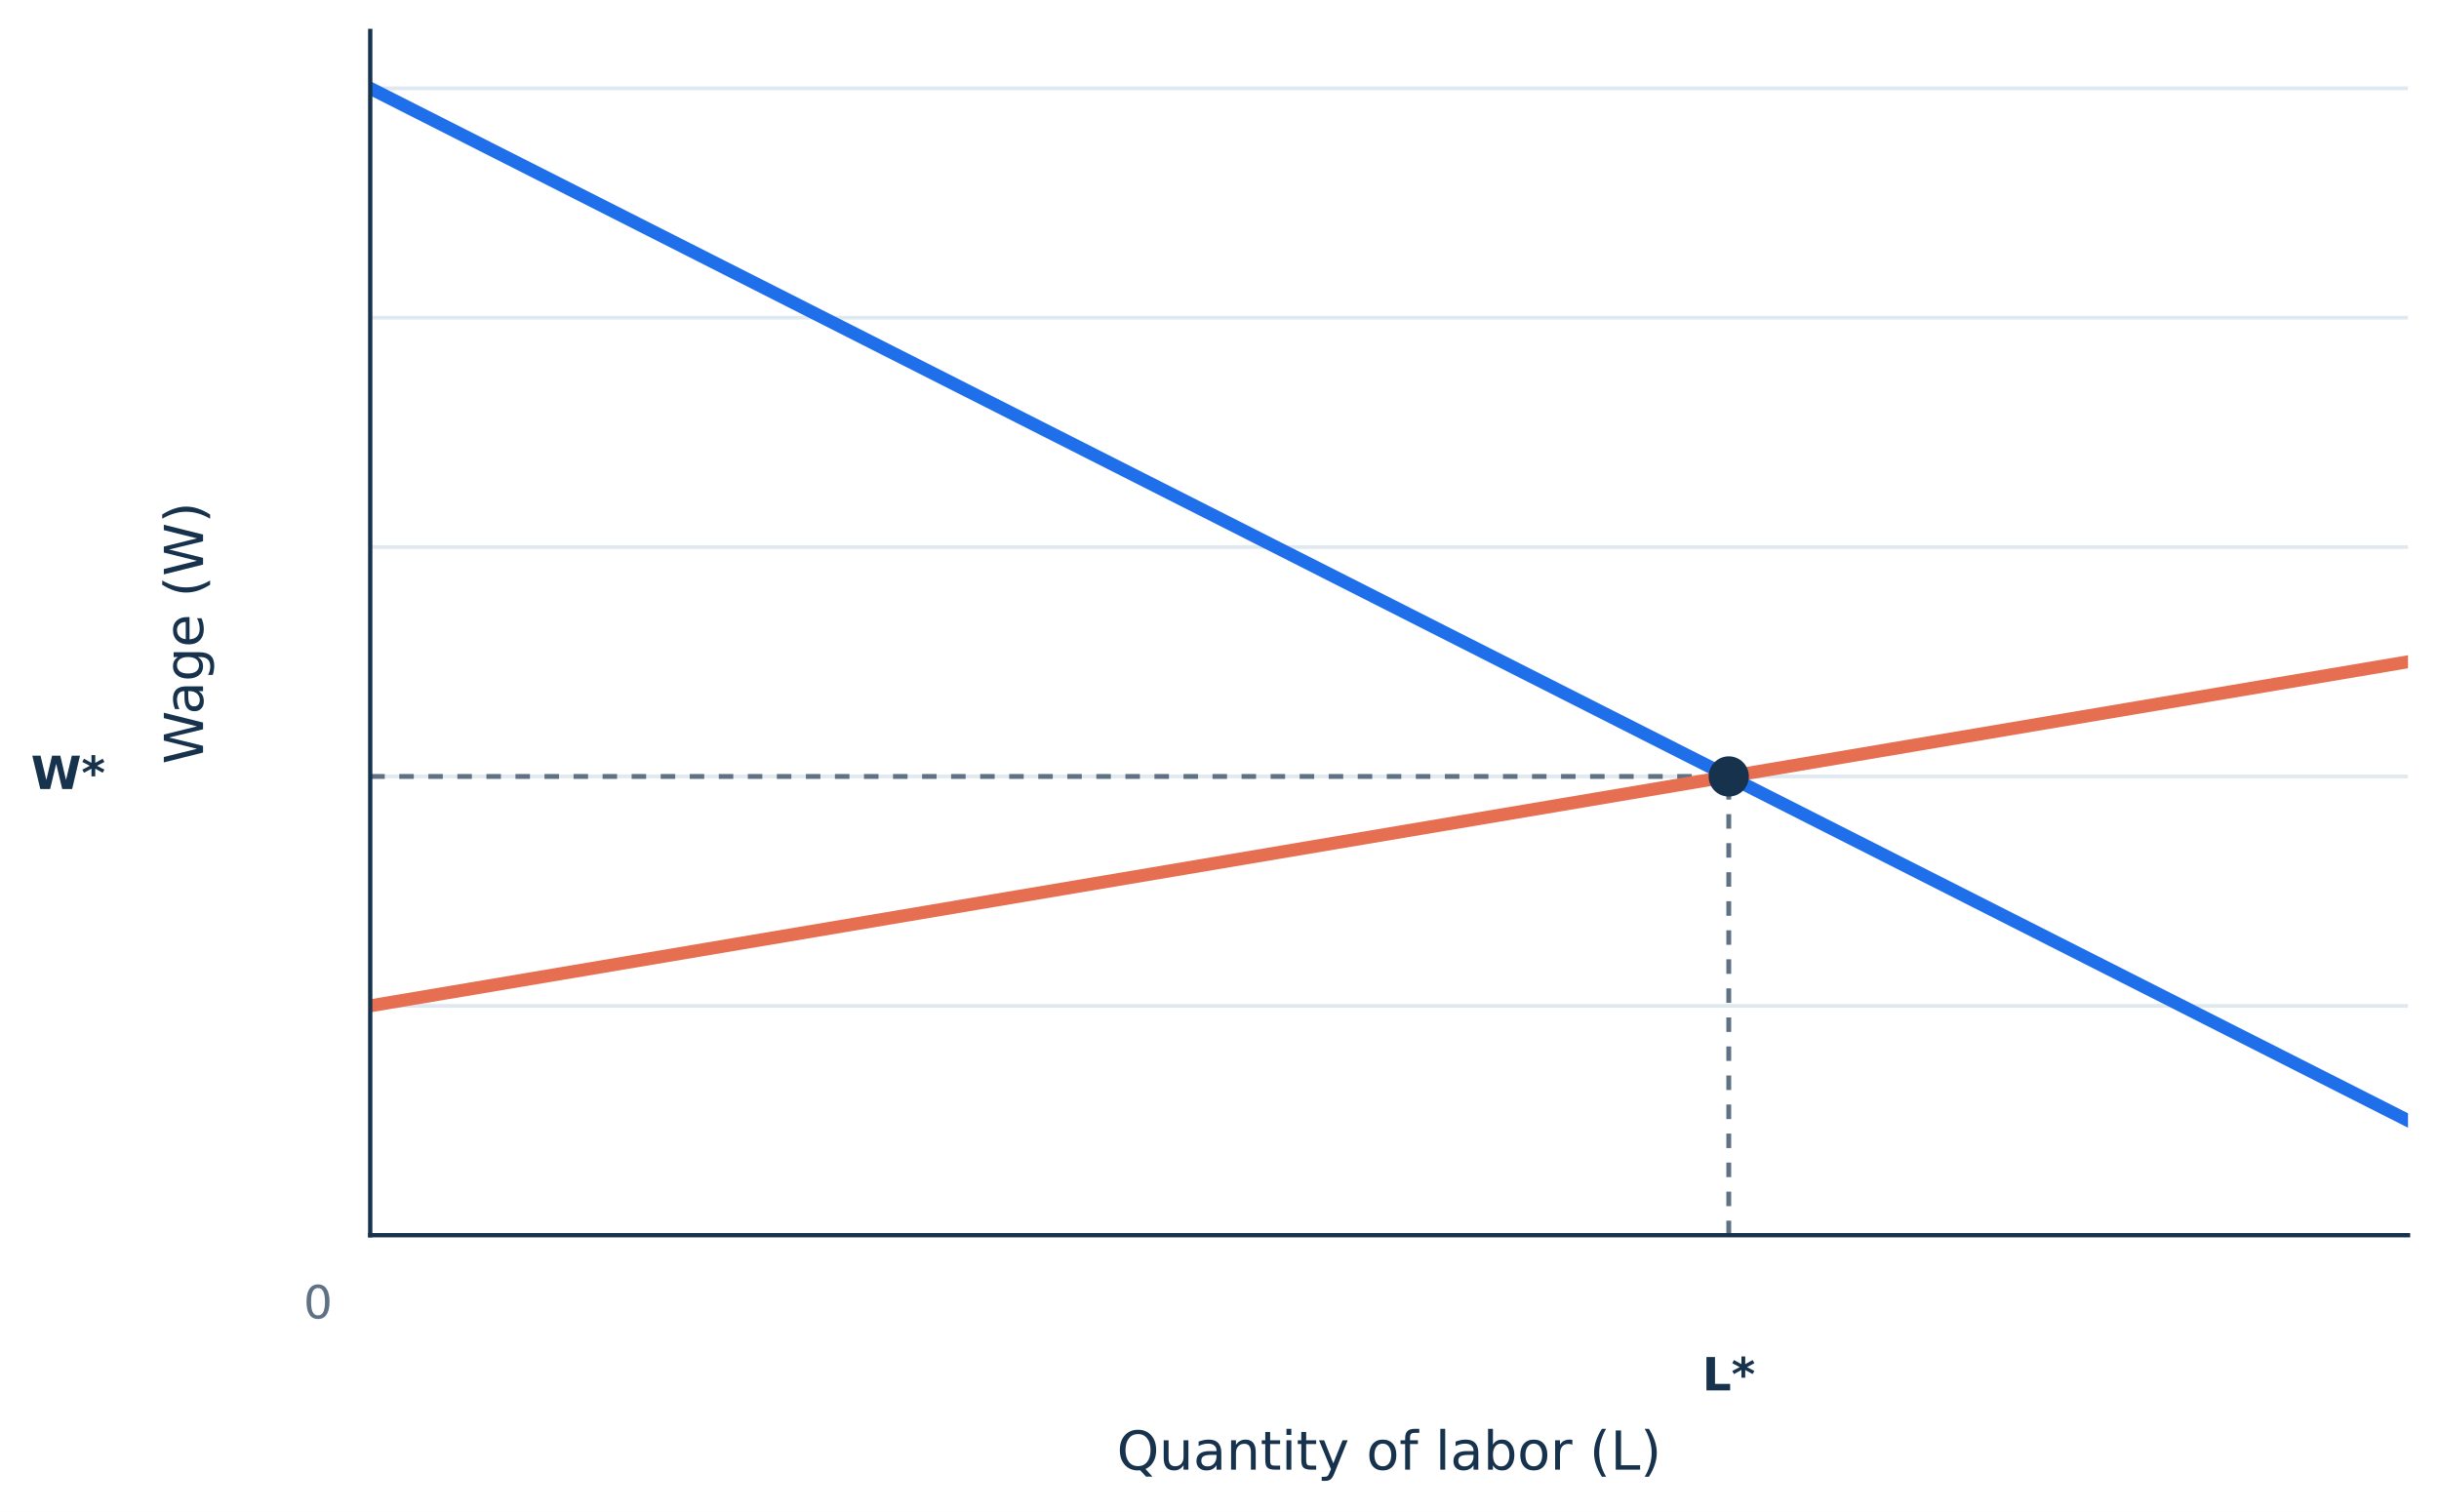
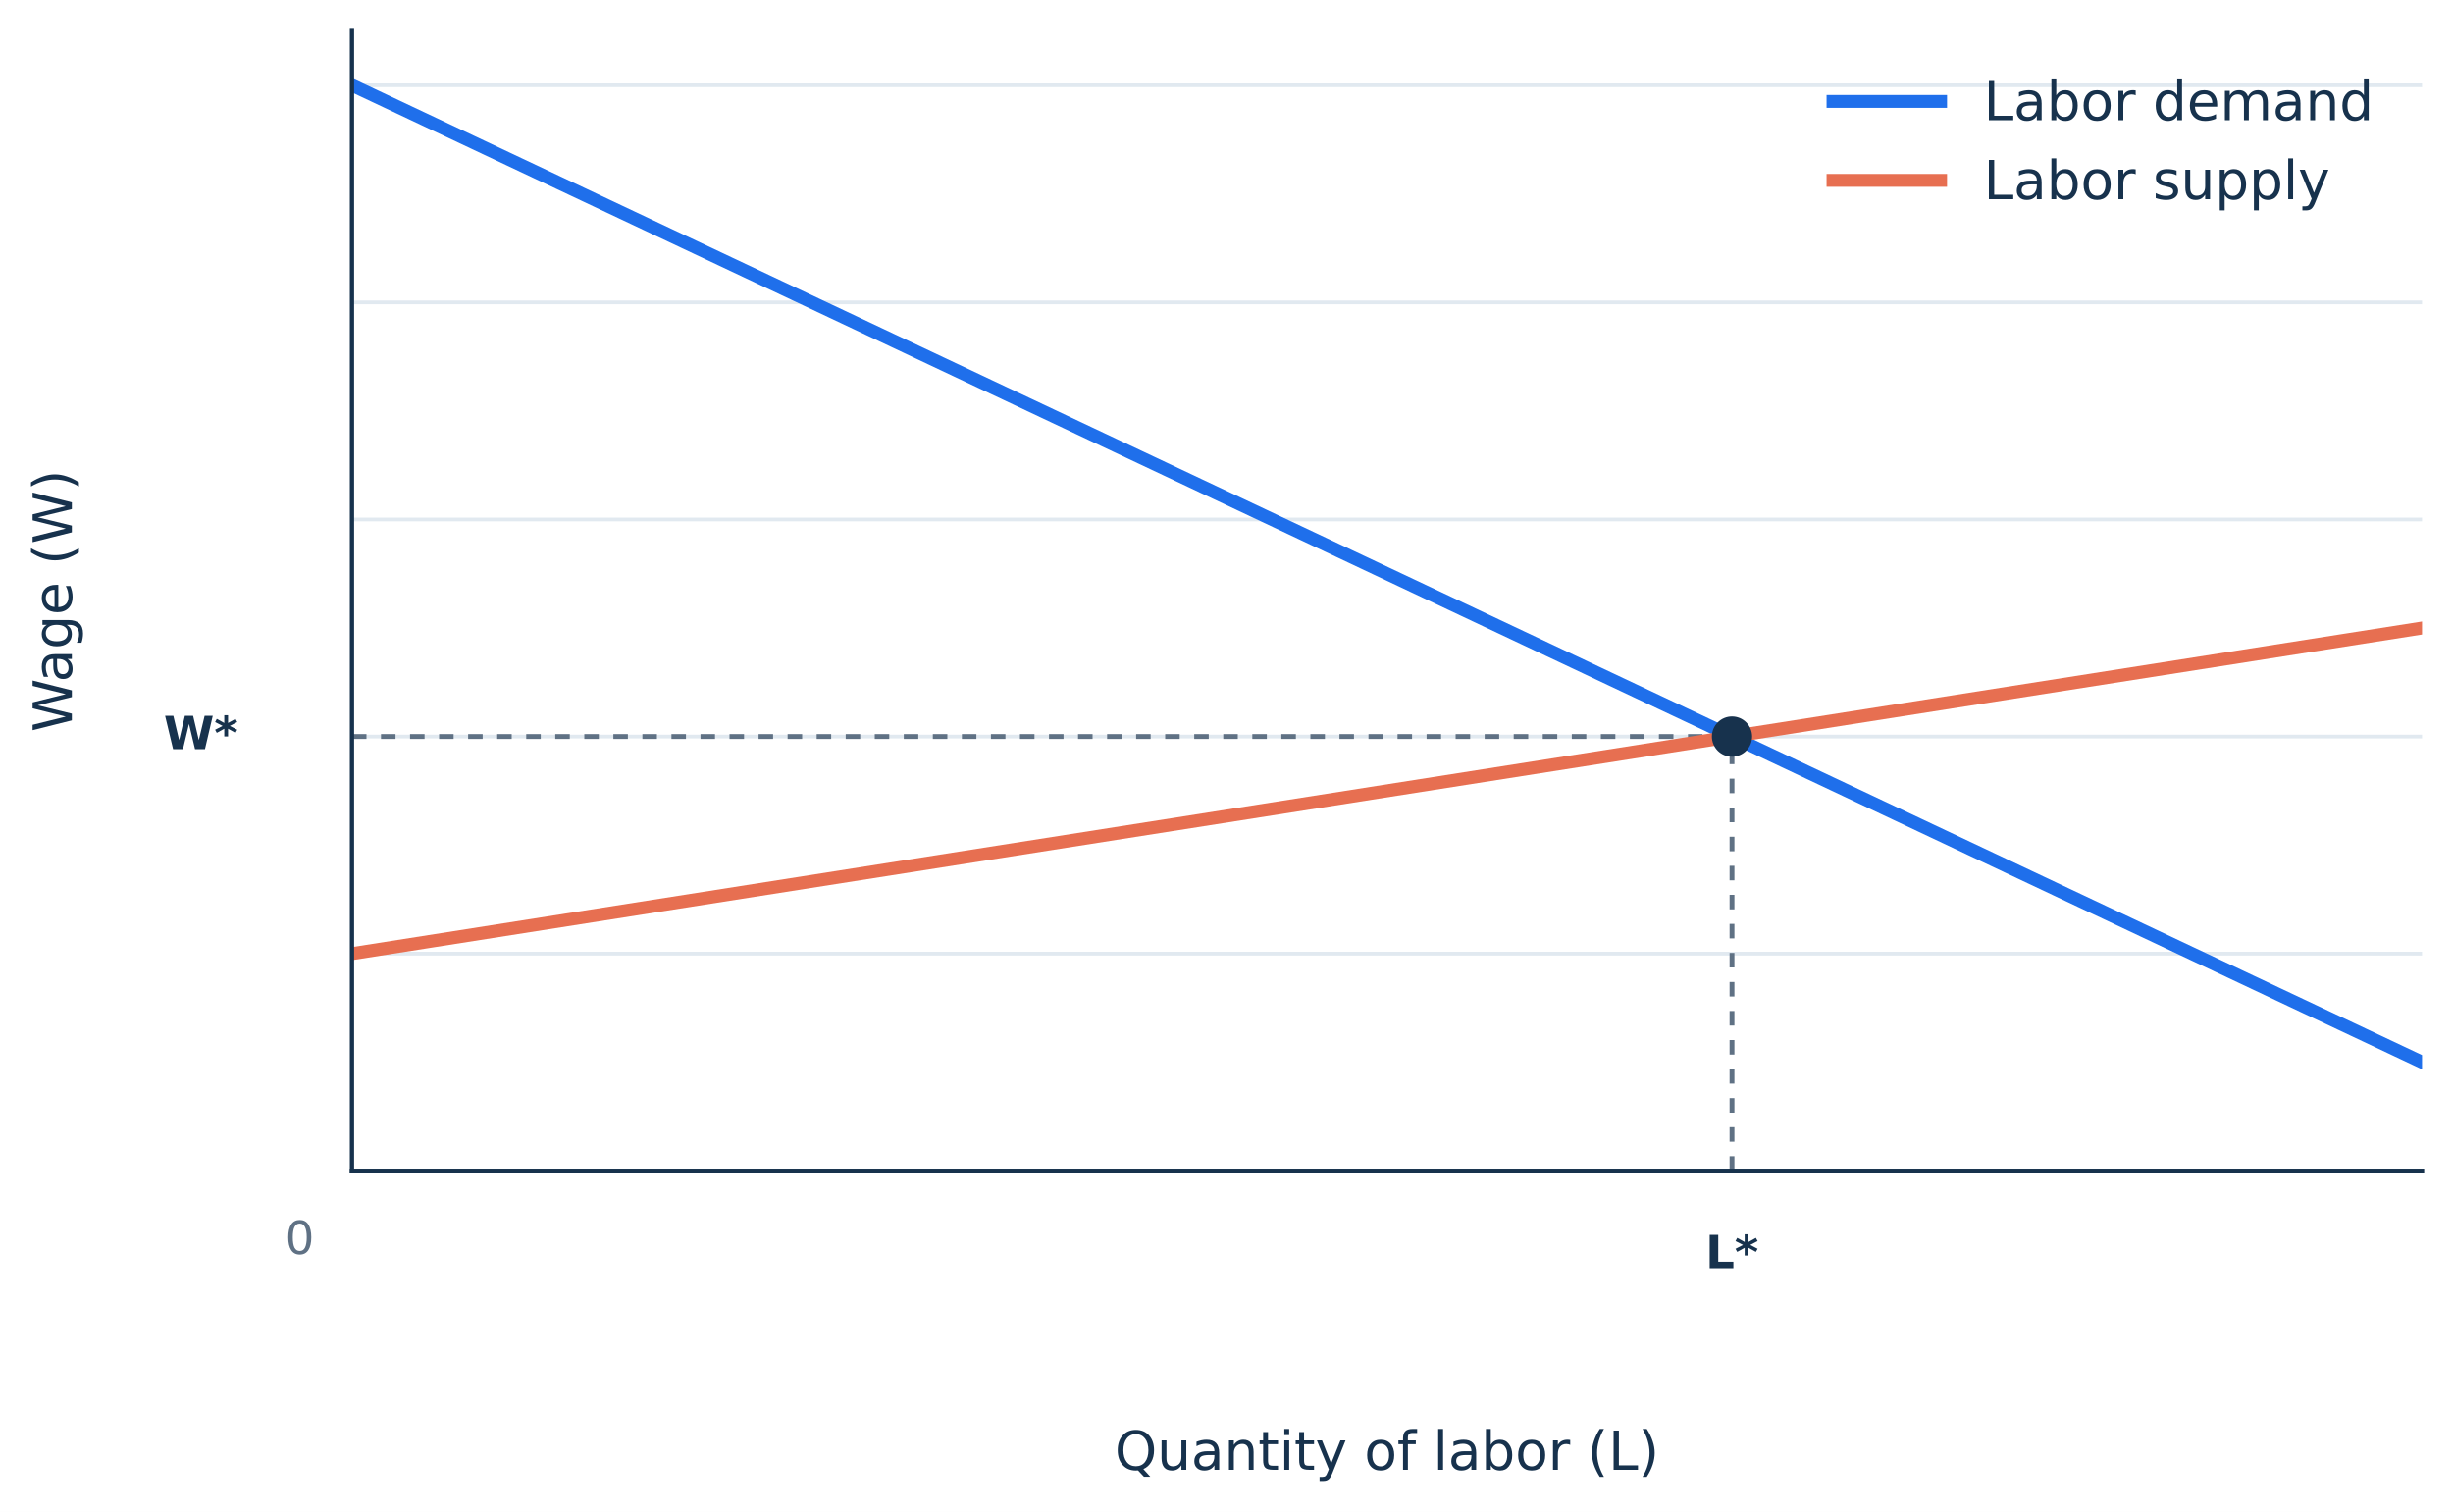
- <svg xmlns="http://www.w3.org/2000/svg" xmlns:xlink="http://www.w3.org/1999/xlink" width="453.465pt" height="281.118pt" viewBox="0 0 453.465 281.118" version="1.1">
+ <svg xmlns="http://www.w3.org/2000/svg" xmlns:xlink="http://www.w3.org/1999/xlink" width="456.078pt" height="281.118pt" viewBox="0 0 456.078 281.118" version="1.1">
  <defs>
    <style type="text/css">*{stroke-linejoin: round; stroke-linecap: butt}</style>
  </defs>
  <g id="figure_1">
    <g id="patch_1">
-       <path d="M 0 281.118  L 453.465 281.118  L 453.465 0  L 0 0  z " style="fill: #ffffff" />
+       <path d="M 0 281.118  L 456.078 281.118  L 456.078 0  L 0 0  z " style="fill: #ffffff" />
    </g>
    <g id="axes_1">
      <g id="patch_2">
-         <path d="M 68.834 229.68  L 447.705 229.68  L 447.705 5.76  L 68.834 5.76  z " style="fill: #ffffff" />
+         <path d="M 65.438 217.68  L 450.318 217.68  L 450.318 5.76  L 65.438 5.76  z " style="fill: #ffffff" />
      </g>
      <g id="matplotlib.axis_1">
        <g id="xtick_1">
          <g id="line2d_1" />
        </g>
        <g id="xtick_2">
          <g id="line2d_2" />
        </g>
        <g id="xtick_3">
          <g id="line2d_3" />
        </g>
        <g id="xtick_4">
          <g id="line2d_4" />
        </g>
        <g id="xtick_5">
          <g id="line2d_5" />
        </g>
        <g id="xtick_6">
          <g id="line2d_6" />
        </g>
        <g id="xtick_7">
          <g id="line2d_7" />
        </g>
        <g id="text_1">
-           <text style="font-size: 10px; font-family: 'DejaVu Sans'; text-anchor: middle; fill: #17324d" x="258.269" y="273.278" transform="rotate(-0 258.2693 273.2784)">Quantity of labor (L)</text>
+           <text style="font-size: 10px; font-family: 'DejaVu Sans'; text-anchor: middle; fill: #17324d" x="257.878" y="273.278" transform="rotate(-0 257.8781 273.2784)">Quantity of labor (L)</text>
        </g>
      </g>
      <g id="matplotlib.axis_2">
        <g id="ytick_1">
          <g id="line2d_8">
-             <path d="M 68.834 229.68  L 447.705 229.68  " clip-path="url(#p791a2a3856)" style="fill: none; stroke: #d9e3ec; stroke-opacity: 0.8; stroke-width: 0.7; stroke-linecap: square" />
+             <path d="M 65.438 217.68  L 450.318 217.68  " clip-path="url(#pebf7ecc125)" style="fill: none; stroke: #d9e3ec; stroke-opacity: 0.8; stroke-width: 0.7; stroke-linecap: square" />
          </g>
          <g id="line2d_9" />
        </g>
        <g id="ytick_2">
          <g id="line2d_10">
-             <path d="M 68.834 187.029  L 447.705 187.029  " clip-path="url(#p791a2a3856)" style="fill: none; stroke: #d9e3ec; stroke-opacity: 0.8; stroke-width: 0.7; stroke-linecap: square" />
+             <path d="M 65.438 177.314  L 450.318 177.314  " clip-path="url(#pebf7ecc125)" style="fill: none; stroke: #d9e3ec; stroke-opacity: 0.8; stroke-width: 0.7; stroke-linecap: square" />
          </g>
          <g id="line2d_11" />
        </g>
        <g id="ytick_3">
          <g id="line2d_12">
-             <path d="M 68.834 144.377  L 447.705 144.377  " clip-path="url(#p791a2a3856)" style="fill: none; stroke: #d9e3ec; stroke-opacity: 0.8; stroke-width: 0.7; stroke-linecap: square" />
+             <path d="M 65.438 136.949  L 450.318 136.949  " clip-path="url(#pebf7ecc125)" style="fill: none; stroke: #d9e3ec; stroke-opacity: 0.8; stroke-width: 0.7; stroke-linecap: square" />
          </g>
          <g id="line2d_13" />
        </g>
        <g id="ytick_4">
          <g id="line2d_14">
-             <path d="M 68.834 101.726  L 447.705 101.726  " clip-path="url(#p791a2a3856)" style="fill: none; stroke: #d9e3ec; stroke-opacity: 0.8; stroke-width: 0.7; stroke-linecap: square" />
+             <path d="M 65.438 96.583  L 450.318 96.583  " clip-path="url(#pebf7ecc125)" style="fill: none; stroke: #d9e3ec; stroke-opacity: 0.8; stroke-width: 0.7; stroke-linecap: square" />
          </g>
          <g id="line2d_15" />
        </g>
        <g id="ytick_5">
          <g id="line2d_16">
-             <path d="M 68.834 59.074  L 447.705 59.074  " clip-path="url(#p791a2a3856)" style="fill: none; stroke: #d9e3ec; stroke-opacity: 0.8; stroke-width: 0.7; stroke-linecap: square" />
+             <path d="M 65.438 56.217  L 450.318 56.217  " clip-path="url(#pebf7ecc125)" style="fill: none; stroke: #d9e3ec; stroke-opacity: 0.8; stroke-width: 0.7; stroke-linecap: square" />
          </g>
          <g id="line2d_17" />
        </g>
        <g id="ytick_6">
          <g id="line2d_18">
-             <path d="M 68.834 16.423  L 447.705 16.423  " clip-path="url(#p791a2a3856)" style="fill: none; stroke: #d9e3ec; stroke-opacity: 0.8; stroke-width: 0.7; stroke-linecap: square" />
+             <path d="M 65.438 15.851  L 450.318 15.851  " clip-path="url(#pebf7ecc125)" style="fill: none; stroke: #d9e3ec; stroke-opacity: 0.8; stroke-width: 0.7; stroke-linecap: square" />
          </g>
          <g id="line2d_19" />
        </g>
        <g id="text_2">
-           <text style="font-size: 10px; font-family: 'DejaVu Sans'; text-anchor: middle; fill: #17324d" x="37.754" y="117.72" transform="rotate(-90 37.75404 117.72)">Wage (W)</text>
+           <text style="font-size: 10px; font-family: 'DejaVu Sans'; text-anchor: middle; fill: #17324d" x="13.358" y="111.72" transform="rotate(-90 13.35844 111.72)">Wage (W)</text>
        </g>
      </g>
      <g id="line2d_20">
-         <path d="M 321.415 229.68  L 321.415 144.377  " clip-path="url(#p791a2a3856)" style="fill: none; stroke-dasharray: 2.7,2.7; stroke-dashoffset: 0; stroke: #5f7184; stroke-width: 0.9" />
+         <path d="M 322.025 217.68  L 322.025 136.949  " clip-path="url(#pebf7ecc125)" style="fill: none; stroke-dasharray: 2.7,2.7; stroke-dashoffset: 0; stroke: #5f7184; stroke-width: 0.9" />
      </g>
      <g id="line2d_21">
-         <path d="M 68.834 144.377  L 321.415 144.377  " clip-path="url(#p791a2a3856)" style="fill: none; stroke-dasharray: 2.7,2.7; stroke-dashoffset: 0; stroke: #5f7184; stroke-width: 0.9" />
+         <path d="M 65.438 136.949  L 322.025 136.949  " clip-path="url(#pebf7ecc125)" style="fill: none; stroke-dasharray: 2.7,2.7; stroke-dashoffset: 0; stroke: #5f7184; stroke-width: 0.9" />
      </g>
      <g id="line2d_22">
-         <path d="M 68.834 16.423  L 447.705 208.354  L 447.705 208.354  " clip-path="url(#p791a2a3856)" style="fill: none; stroke: #1f6feb; stroke-width: 2.4; stroke-linecap: square" />
+         <path d="M 65.438 15.851  L 450.318 197.497  L 450.318 197.497  " clip-path="url(#pebf7ecc125)" style="fill: none; stroke: #1f6feb; stroke-width: 2.4; stroke-linecap: square" />
      </g>
      <g id="line2d_23">
-         <path d="M 68.834 187.029  L 447.705 123.051  L 447.705 123.051  " clip-path="url(#p791a2a3856)" style="fill: none; stroke: #e76f51; stroke-width: 2.4; stroke-linecap: square" />
+         <path d="M 65.438 177.314  L 450.318 116.766  L 450.318 116.766  " clip-path="url(#pebf7ecc125)" style="fill: none; stroke: #e76f51; stroke-width: 2.4; stroke-linecap: square" />
      </g>
      <g id="patch_3">
-         <path d="M 68.834 229.68  L 68.834 5.76  " style="fill: none; stroke: #17324d; stroke-width: 0.8; stroke-linejoin: miter; stroke-linecap: square" />
+         <path d="M 65.438 217.68  L 65.438 5.76  " style="fill: none; stroke: #17324d; stroke-width: 0.8; stroke-linejoin: miter; stroke-linecap: square" />
      </g>
      <g id="patch_4">
-         <path d="M 68.834 229.68  L 447.705 229.68  " style="fill: none; stroke: #17324d; stroke-width: 0.8; stroke-linejoin: miter; stroke-linecap: square" />
+         <path d="M 65.438 217.68  L 450.318 217.68  " style="fill: none; stroke: #17324d; stroke-width: 0.8; stroke-linejoin: miter; stroke-linecap: square" />
      </g>
      <g id="ap-marker">
-         <text style="font-weight: 700; font-size: 8.5px; font-family: 'DejaVu Sans'; text-anchor: middle; fill: #17324d" x="321.415" y="258.531" transform="rotate(-0 321.4145 258.5307)">L*</text>
+         <text style="font-weight: 700; font-size: 8.5px; font-family: 'DejaVu Sans'; text-anchor: middle; fill: #17324d" x="322.025" y="235.794" transform="rotate(-0 322.0248 235.7943)">L*</text>
      </g>
      <g id="ap-marker">
-         <text style="font-weight: 700; font-size: 8.5px; font-family: 'DejaVu Sans'; text-anchor: end; fill: #17324d" x="19.58" y="146.723" transform="rotate(-0 19.58047 146.7226)">W*</text>
+         <text style="font-weight: 700; font-size: 8.5px; font-family: 'DejaVu Sans'; text-anchor: end; fill: #17324d" x="44.27" y="139.294" transform="rotate(-0 44.26973 139.294)">W*</text>
      </g>
      <g id="ap-marker">
-         <text style="font-size: 8.5px; font-family: 'DejaVu Sans'; text-anchor: end; fill: #5f7184" x="61.834" y="245.139" transform="rotate(-0 61.83373 245.1387)">0</text>
+         <text style="font-size: 8.5px; font-family: 'DejaVu Sans'; text-anchor: end; fill: #5f7184" x="58.438" y="233.139" transform="rotate(-0 58.43812 233.1387)">0</text>
      </g>
      <g id="PathCollection_1">
        <defs>
-           <path id="m12fef311bd" d="M 0 3.24  C 0.859 3.24 1.684 2.899 2.291 2.291  C 2.899 1.684 3.24 0.859 3.24 0  C 3.24 -0.859 2.899 -1.684 2.291 -2.291  C 1.684 -2.899 0.859 -3.24 0 -3.24  C -0.859 -3.24 -1.684 -2.899 -2.291 -2.291  C -2.899 -1.684 -3.24 -0.859 -3.24 0  C -3.24 0.859 -2.899 1.684 -2.291 2.291  C -1.684 2.899 -0.859 3.24 0 3.24  z " style="stroke: #17324d" />
+           <path id="m08f58f8663" d="M 0 3.24  C 0.859 3.24 1.684 2.899 2.291 2.291  C 2.899 1.684 3.24 0.859 3.24 0  C 3.24 -0.859 2.899 -1.684 2.291 -2.291  C 1.684 -2.899 0.859 -3.24 0 -3.24  C -0.859 -3.24 -1.684 -2.899 -2.291 -2.291  C -2.899 -1.684 -3.24 -0.859 -3.24 0  C -3.24 0.859 -2.899 1.684 -2.291 2.291  C -1.684 2.899 -0.859 3.24 0 3.24  z " style="stroke: #17324d" />
        </defs>
-         <g clip-path="url(#p791a2a3856)">
-           <use xlink:href="#m12fef311bd" x="321.415" y="144.377" style="fill: #17324d; stroke: #17324d" />
+         <g clip-path="url(#pebf7ecc125)">
+           <use xlink:href="#m08f58f8663" x="322.025" y="136.949" style="fill: #17324d; stroke: #17324d" />
+         </g>
+       </g>
+       <g id="legend_1">
+         <g id="line2d_24">
+           <path d="M 340.806 18.858  L 350.806 18.858  L 360.806 18.858  " style="fill: none; stroke: #1f6feb; stroke-width: 2.4; stroke-linecap: square" />
+         </g>
+         <g id="text_3">
+           <text style="font-size: 10px; font-family: 'DejaVu Sans'; text-anchor: start; fill: #17324d" x="368.806" y="22.358" transform="rotate(-0 368.8056 22.35844)">Labor demand</text>
+         </g>
+         <g id="line2d_25">
+           <path d="M 340.806 33.537  L 350.806 33.537  L 360.806 33.537  " style="fill: none; stroke: #e76f51; stroke-width: 2.4; stroke-linecap: square" />
+         </g>
+         <g id="text_4">
+           <text style="font-size: 10px; font-family: 'DejaVu Sans'; text-anchor: start; fill: #17324d" x="368.806" y="37.037" transform="rotate(-0 368.8056 37.03656)">Labor supply</text>
        </g>
      </g>
    </g>
  </g>
  <defs>
-     <clipPath id="p791a2a3856">
-       <rect x="68.834" y="5.76" width="378.871" height="223.92" />
+     <clipPath id="pebf7ecc125">
+       <rect x="65.438" y="5.76" width="384.88" height="211.92" />
    </clipPath>
  </defs>
</svg>
